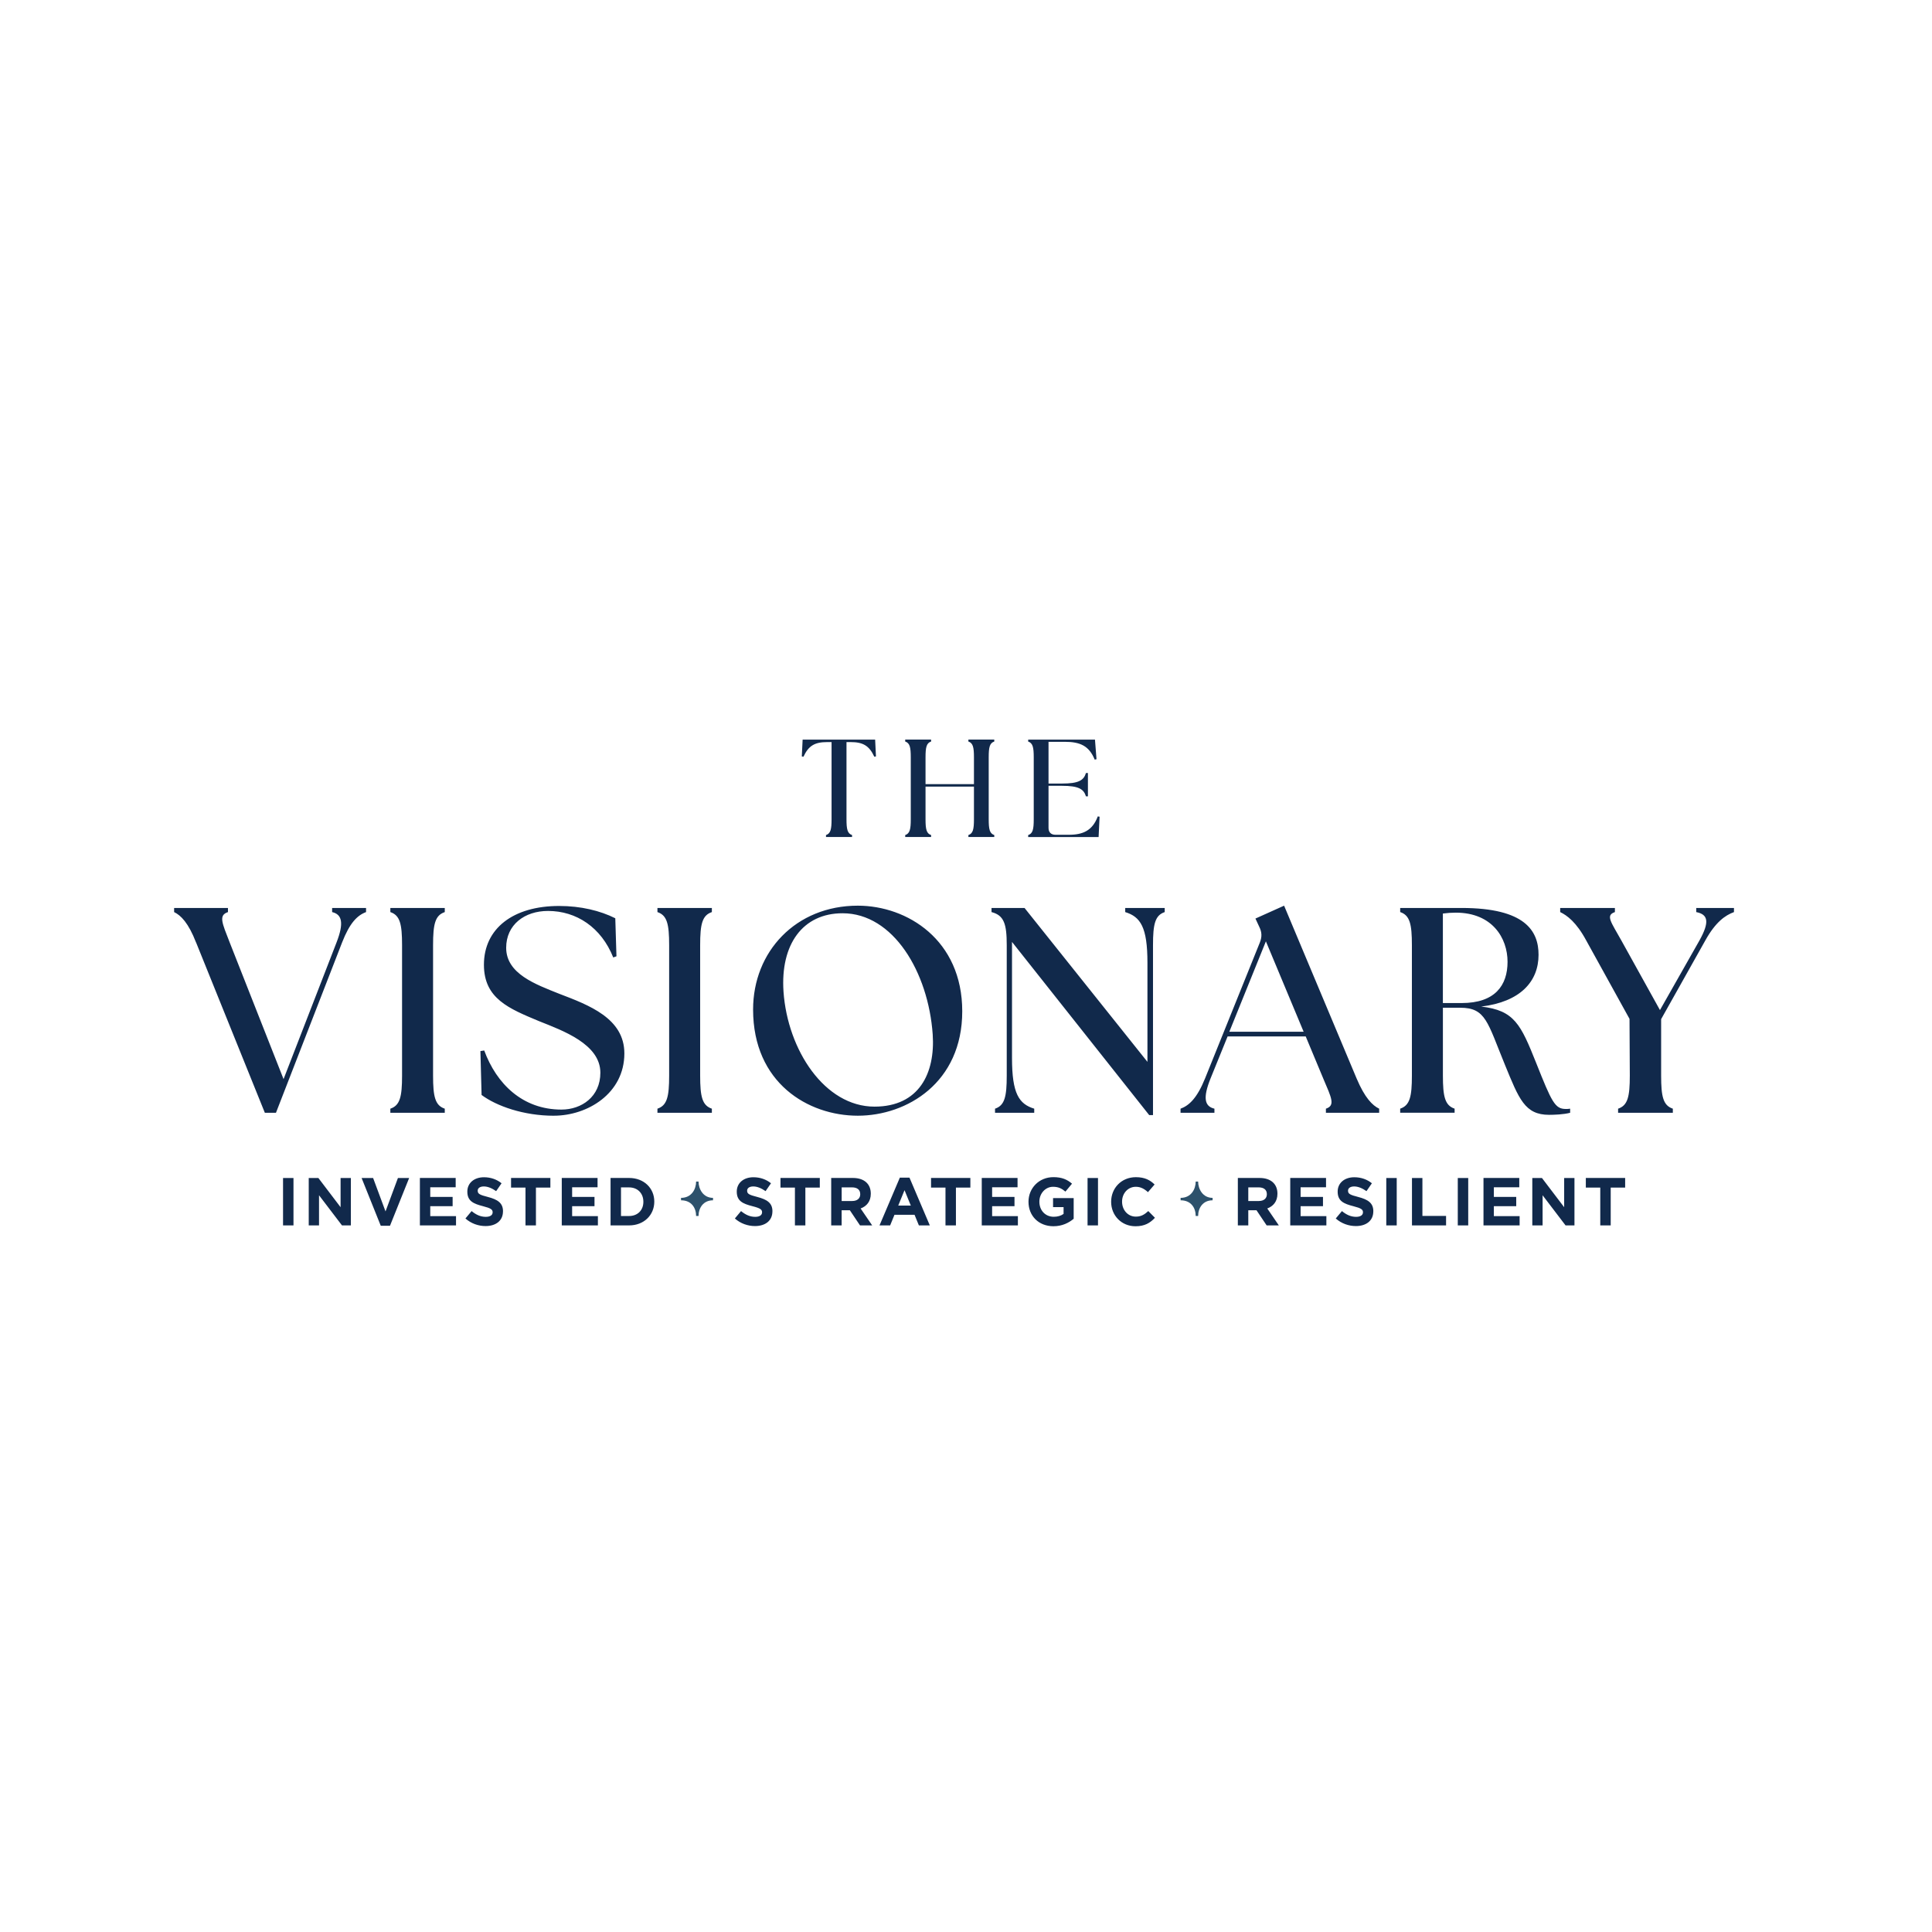
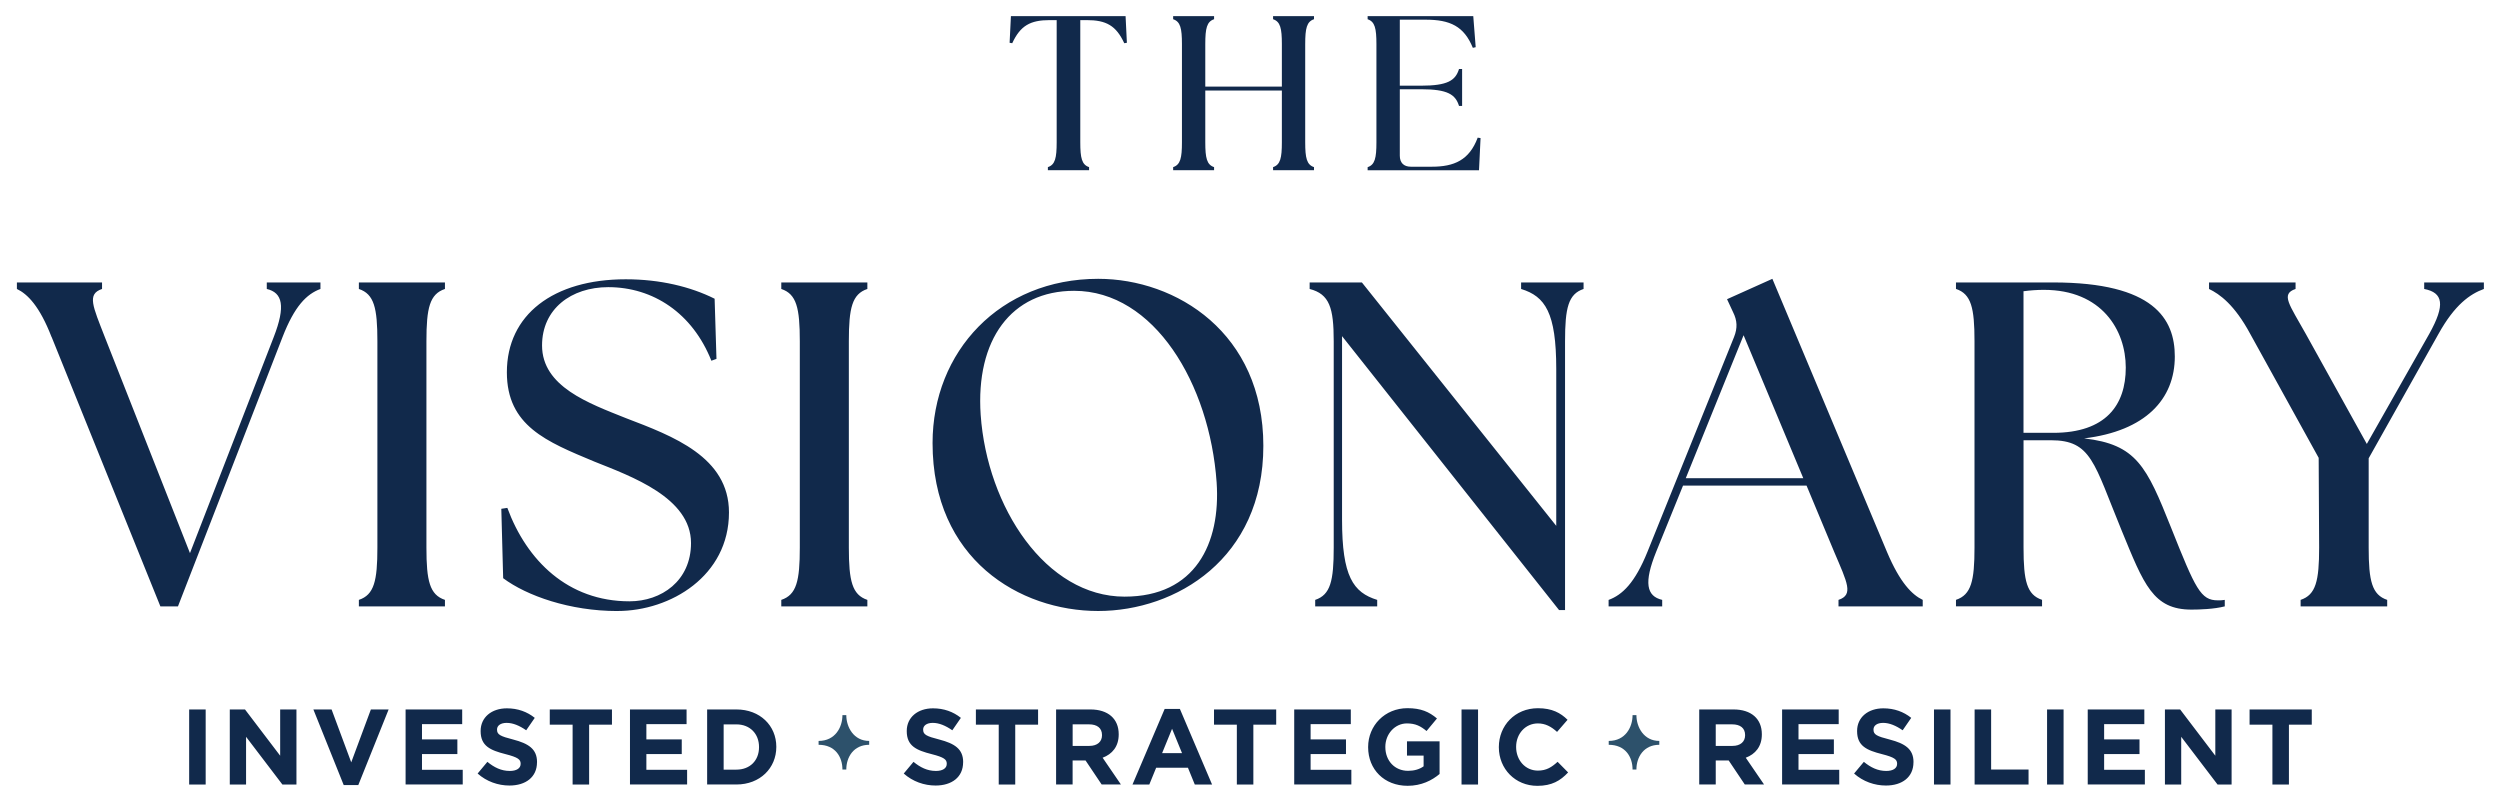
- <svg xmlns="http://www.w3.org/2000/svg" id="Layer_1" version="1.1" viewBox="0 0 792 792">
+ <svg xmlns="http://www.w3.org/2000/svg" id="Layer_1" version="1.1" viewBox="67 299 648 208">
  <defs>
    <style>
      .st0 {
        fill: none;
      }

      .st1 {
        fill: #11294b;
      }

      .st2 {
        clip-path: url(#clippath);
      }

      .st3 {
        fill: #2d516b;
      }
    </style>
    <clipPath id="clippath">
      <rect class="st0" x="71.39" y="303.19" width="639.43" height="199.49" />
    </clipPath>
  </defs>
  <g class="st2">
    <path class="st1" d="M450.36,343.12l.4-8.33-.74-.11c-2.17,5.82-6.1,7.53-11.86,7.53h-5.48c-1.83,0-2.85-1.03-2.85-2.85v-17.23h5.48c6.96,0,8.95,1.37,9.87,4.33h.8v-9.58h-.8c-.91,2.97-2.91,4.33-9.87,4.33h-5.48v-17.11h6.67c6.39,0,9.98,1.71,12.26,7.3l.74-.17-.63-8.04h-27.38v.8c1.88.63,2.28,2.34,2.28,6.45v25.44c0,4.11-.4,5.82-2.28,6.45v.8h28.86ZM371.08,343.12h10.61v-.8c-1.88-.63-2.28-2.34-2.28-6.45v-13.4h19.85v13.4c0,4.11-.4,5.82-2.28,6.45v.8h10.61v-.8c-1.88-.63-2.28-2.34-2.28-6.45v-25.44c0-4.11.4-5.82,2.28-6.45v-.8h-10.61v.8c1.88.63,2.28,2.34,2.28,6.45v11.01h-19.85v-11.01c0-4.11.4-5.82,2.28-6.45v-.8h-10.61v.8c1.88.63,2.28,2.34,2.28,6.45v25.44c0,4.11-.4,5.82-2.28,6.45v.8ZM338.62,343.12h10.67v-.8c-1.88-.63-2.28-2.34-2.28-6.45v-31.66h1.65c5.08,0,7.64,1.43,9.75,5.99l.68-.11-.34-6.9h-29.72l-.34,6.9.68.11c2.11-4.56,4.68-5.99,9.75-5.99h1.77v31.66c0,4.11-.4,5.82-2.28,6.45v.8Z" />
    <path class="st1" d="M663.33,456.17h22.43v-1.68c-3.96-1.32-4.8-4.92-4.8-13.55v-23.15l18.11-32.26c4.2-7.56,8.15-10.31,11.75-11.63v-1.68h-15.47v1.68c4.92.96,5.52,4.08,1.32,11.63l-16.19,28.54-15.83-28.54c-4.2-7.56-6.6-10.31-2.64-11.63v-1.68h-22.43v1.68c2.76,1.32,6.6,4.08,10.67,11.63l17.75,32.14.12,23.27c0,8.63-.84,12.23-4.8,13.55v1.68ZM599.17,411.19h-7.68v-36.7c1.8-.24,3.6-.36,5.28-.36,14.99,0,21.23,10.43,21.23,20.15s-5.16,16.91-18.83,16.91M635.03,457.01c2.04,0,5.88-.12,8.63-.84v-1.68c-.6.12-1.2.12-1.8.12-4.44,0-5.76-2.88-12.11-18.83-6.36-15.95-8.99-21.59-22.55-23.15,15.95-1.92,23.51-10.19,23.51-21.23,0-9.71-5.4-19.19-31.54-19.19h-25.18v1.68c3.96,1.32,4.8,4.92,4.8,13.55v53.49c0,8.63-.84,12.23-4.8,13.55v1.68h22.31v-1.68c-3.96-1.32-4.8-4.92-4.8-13.55v-27.82h7.08c10.55,0,11.15,5.88,18.35,23.39,5.76,14.03,8.15,20.51,18.11,20.51M503.95,422.95l14.99-37.06,15.47,37.06h-30.46ZM483.93,456.17h13.91v-1.68c-4.08-.96-4.8-4.44-1.56-12.47l6.96-17.15h32.02l7.2,17.27c3.36,7.91,5.04,11.03,1.08,12.35v1.68h21.83v-1.68c-2.76-1.32-5.88-4.44-9.23-12.35l-29.74-70.87-11.75,5.28,1.56,3.36c1.08,2.16,1.2,4.08.24,6.48l-22.43,55.64c-3.24,8.03-6.48,11.15-10.07,12.47v1.68ZM471.1,457.13h1.56v-69.68c0-8.63.84-12.23,4.8-13.55v-1.68h-16.19v1.68c6.24,1.92,9.11,6.12,9.11,20.75v40.65l-50.37-63.08h-13.55v1.68c5.16,1.32,6.24,4.92,6.24,13.55v53.49c0,8.63-.84,12.23-4.8,13.55v1.68h16.07v-1.68c-6.24-1.92-9.11-6.12-9.11-20.75v-47.61l56.24,70.99ZM358.49,453.65c-20.39,0-35.62-23.15-37.3-47.13-1.32-19.43,7.91-32.14,24.22-32.14,20.75,0,35.14,24.1,36.94,49.65,1.08,15.83-5.52,29.62-23.86,29.62M351.65,457.37c20.15,0,42.81-13.55,42.81-42.81s-22.55-43.29-42.81-43.29c-25.42,0-42.93,18.83-42.93,42.57,0,30.1,22.55,43.53,42.93,43.53M269.51,456.17h22.31v-1.68c-3.96-1.32-4.8-4.92-4.8-13.55v-53.49c0-8.63.84-12.23,4.8-13.55v-1.68h-22.31v1.68c3.96,1.32,4.8,4.92,4.8,13.55v53.49c0,8.63-.84,12.23-4.8,13.55v1.68ZM227.05,457.37c13.79,0,28.9-9.11,28.9-25.54,0-14.39-14.51-19.79-26.74-24.46-9.59-3.84-21.71-8.15-21.71-18.83,0-9.47,7.56-15.11,17.15-15.11,11.63,0,21.83,6.72,26.74,19.07l1.32-.48-.48-15.59c-6.24-3.12-14.15-5.04-23.03-5.04-18.83,0-30.82,9.23-30.82,24.1,0,13.91,10.31,17.99,22.67,23.15,9.59,3.84,25.06,9.35,25.06,21.11,0,9.83-7.68,15.11-15.95,15.11-15.95,0-26.62-10.55-31.66-24.22l-1.56.24.48,17.99c6.12,4.56,17.27,8.51,29.62,8.51M160.02,456.17h22.31v-1.68c-3.96-1.32-4.8-4.92-4.8-13.55v-53.49c0-8.63.84-12.23,4.8-13.55v-1.68h-22.31v1.68c3.96,1.32,4.8,4.92,4.8,13.55v53.49c0,8.63-.84,12.23-4.8,13.55v1.68ZM80.39,386.37l28.18,69.8h4.56l27.1-69.8c3.12-8.03,6.24-11.15,9.83-12.47v-1.68h-13.91v1.68c4.08.96,4.92,4.44,1.8,12.47l-21.71,56-22.07-56c-3.12-8.03-4.68-11.15-.72-12.47v-1.68h-22.07v1.68c2.76,1.32,5.88,4.44,8.99,12.47" />
    <path class="st1" d="M666.21,486.84v-3.95h-16.12v3.95h5.92v15.51h4.28v-15.51h5.92ZM645.43,502.35v-19.45h-4.22v11.98l-9.11-11.98h-3.95v19.45h4.22v-12.37l9.42,12.37h3.64ZM622.95,502.35v-3.81h-10.56v-4.08h9.17v-3.81h-9.17v-3.95h10.42v-3.81h-14.67v19.45h14.81ZM601.88,482.9h-4.28v19.45h4.28v-19.45ZM592.8,502.35v-3.89h-9.7v-15.56h-4.28v19.45h13.98ZM572.57,482.9h-4.28v19.45h4.28v-19.45ZM562.98,496.59v-.06c0-3.39-2.22-4.81-6.17-5.84-3.36-.86-4.2-1.28-4.2-2.56v-.06c0-.94.86-1.7,2.5-1.7s3.33.72,5.06,1.92l2.22-3.22c-1.97-1.58-4.39-2.47-7.22-2.47-3.97,0-6.81,2.33-6.81,5.86v.06c0,3.86,2.53,4.95,6.45,5.95,3.25.83,3.92,1.39,3.92,2.47v.06c0,1.14-1.06,1.83-2.81,1.83-2.22,0-4.06-.92-5.81-2.36l-2.53,3.03c2.33,2.08,5.31,3.11,8.25,3.11,4.2,0,7.14-2.17,7.14-6.03M543.73,502.35v-3.81h-10.56v-4.08h9.17v-3.81h-9.17v-3.95h10.42v-3.81h-14.67v19.45h14.81ZM519.33,489.59c0,1.64-1.19,2.75-3.28,2.75h-4.33v-5.59h4.25c2.08,0,3.36.94,3.36,2.78v.06ZM524.25,502.35l-4.75-6.95c2.47-.92,4.17-2.89,4.17-6.03v-.06c0-4-2.75-6.42-7.34-6.42h-8.89v19.45h4.28v-6.22h3.36l4.17,6.22h5ZM473.45,499.21l-2.72-2.75c-1.53,1.39-2.89,2.28-5.11,2.28-3.33,0-5.64-2.78-5.64-6.11v-.06c0-3.33,2.36-6.06,5.64-6.06,1.95,0,3.47.83,4.97,2.2l2.72-3.14c-1.81-1.78-4-3-7.67-3-5.97,0-10.14,4.53-10.14,10.06v.06c0,5.59,4.25,10,9.98,10,3.75,0,5.97-1.33,7.97-3.47M450.11,482.9h-4.28v19.45h4.28v-19.45ZM440.14,499.6v-8.45h-8.45v3.7h4.31v2.78c-1.08.78-2.47,1.17-4.03,1.17-3.45,0-5.89-2.61-5.89-6.17v-.06c0-3.31,2.47-6.06,5.59-6.06,2.25,0,3.58.72,5.09,1.97l2.7-3.25c-2.03-1.72-4.14-2.67-7.64-2.67-5.89,0-10.2,4.53-10.2,10.06v.06c0,5.75,4.17,10,10.23,10,3.56,0,6.31-1.39,8.31-3.08M417.27,502.35v-3.81h-10.56v-4.08h9.17v-3.81h-9.17v-3.95h10.42v-3.81h-14.67v19.45h14.81ZM397.79,486.84v-3.95h-16.12v3.95h5.92v15.51h4.28v-15.51h5.92ZM373.39,494.21h-5.17l2.58-6.31,2.58,6.31ZM381.17,502.35l-8.34-19.59h-3.95l-8.34,19.59h4.36l1.78-4.36h8.23l1.78,4.36h4.47ZM352.64,489.59c0,1.64-1.19,2.75-3.28,2.75h-4.33v-5.59h4.25c2.08,0,3.36.94,3.36,2.78v.06ZM357.55,502.35l-4.75-6.95c2.47-.92,4.17-2.89,4.17-6.03v-.06c0-4-2.75-6.42-7.34-6.42h-8.89v19.45h4.28v-6.22h3.36l4.17,6.22h5ZM336.07,486.84v-3.95h-16.12v3.95h5.92v15.51h4.28v-15.51h5.92ZM316.65,496.59v-.06c0-3.39-2.22-4.81-6.17-5.84-3.36-.86-4.2-1.28-4.2-2.56v-.06c0-.94.86-1.7,2.5-1.7s3.33.72,5.06,1.92l2.22-3.22c-1.97-1.58-4.39-2.47-7.22-2.47-3.97,0-6.81,2.33-6.81,5.86v.06c0,3.86,2.53,4.95,6.45,5.95,3.25.83,3.92,1.39,3.92,2.47v.06c0,1.14-1.06,1.83-2.81,1.83-2.22,0-4.06-.92-5.81-2.36l-2.53,3.03c2.33,2.08,5.31,3.11,8.25,3.11,4.2,0,7.14-2.17,7.14-6.03M263.74,492.68c0,3.45-2.36,5.81-5.86,5.81h-3.31v-11.73h3.31c3.5,0,5.86,2.42,5.86,5.86v.06ZM268.22,492.62v-.06c0-5.47-4.22-9.67-10.34-9.67h-7.59v19.45h7.59c6.11,0,10.34-4.25,10.34-9.73M245.1,502.35v-3.81h-10.56v-4.08h9.17v-3.81h-9.17v-3.95h10.42v-3.81h-14.67v19.45h14.81ZM225.62,486.84v-3.95h-16.12v3.95h5.92v15.51h4.28v-15.51h5.92ZM206.2,496.59v-.06c0-3.39-2.22-4.81-6.17-5.84-3.36-.86-4.2-1.28-4.2-2.56v-.06c0-.94.86-1.7,2.5-1.7s3.33.72,5.06,1.92l2.22-3.22c-1.97-1.58-4.39-2.47-7.22-2.47-3.97,0-6.81,2.33-6.81,5.86v.06c0,3.86,2.53,4.95,6.45,5.95,3.25.83,3.92,1.39,3.92,2.47v.06c0,1.14-1.06,1.83-2.81,1.83-2.22,0-4.06-.92-5.81-2.36l-2.53,3.03c2.33,2.08,5.31,3.11,8.25,3.11,4.2,0,7.14-2.17,7.14-6.03M186.94,502.35v-3.81h-10.56v-4.08h9.17v-3.81h-9.17v-3.95h10.42v-3.81h-14.67v19.45h14.81ZM167.74,482.9h-4.61l-5.09,13.7-5.09-13.7h-4.72l7.86,19.59h3.78l7.86-19.59ZM143.84,502.35v-19.45h-4.22v11.98l-9.11-11.98h-3.95v19.45h4.22v-12.37l9.42,12.37h3.64ZM120.31,482.9h-4.28v19.45h4.28v-19.45Z" />
    <path class="st3" d="M286.36,484.37h-1c0,3.09-1.84,6.68-6.18,6.68v1c4.34,0,6.18,3.17,6.18,6.42h1c0-3.25,1.92-6.42,5.93-6.42v-1c-4.01,0-5.93-3.59-5.93-6.68" />
    <path class="st3" d="M491.16,484.37h-1c0,3.09-1.84,6.68-6.18,6.68v1c4.34,0,6.18,3.17,6.18,6.42h1c0-3.25,1.92-6.42,5.93-6.42v-1c-4.01,0-5.93-3.59-5.93-6.68" />
  </g>
</svg>
